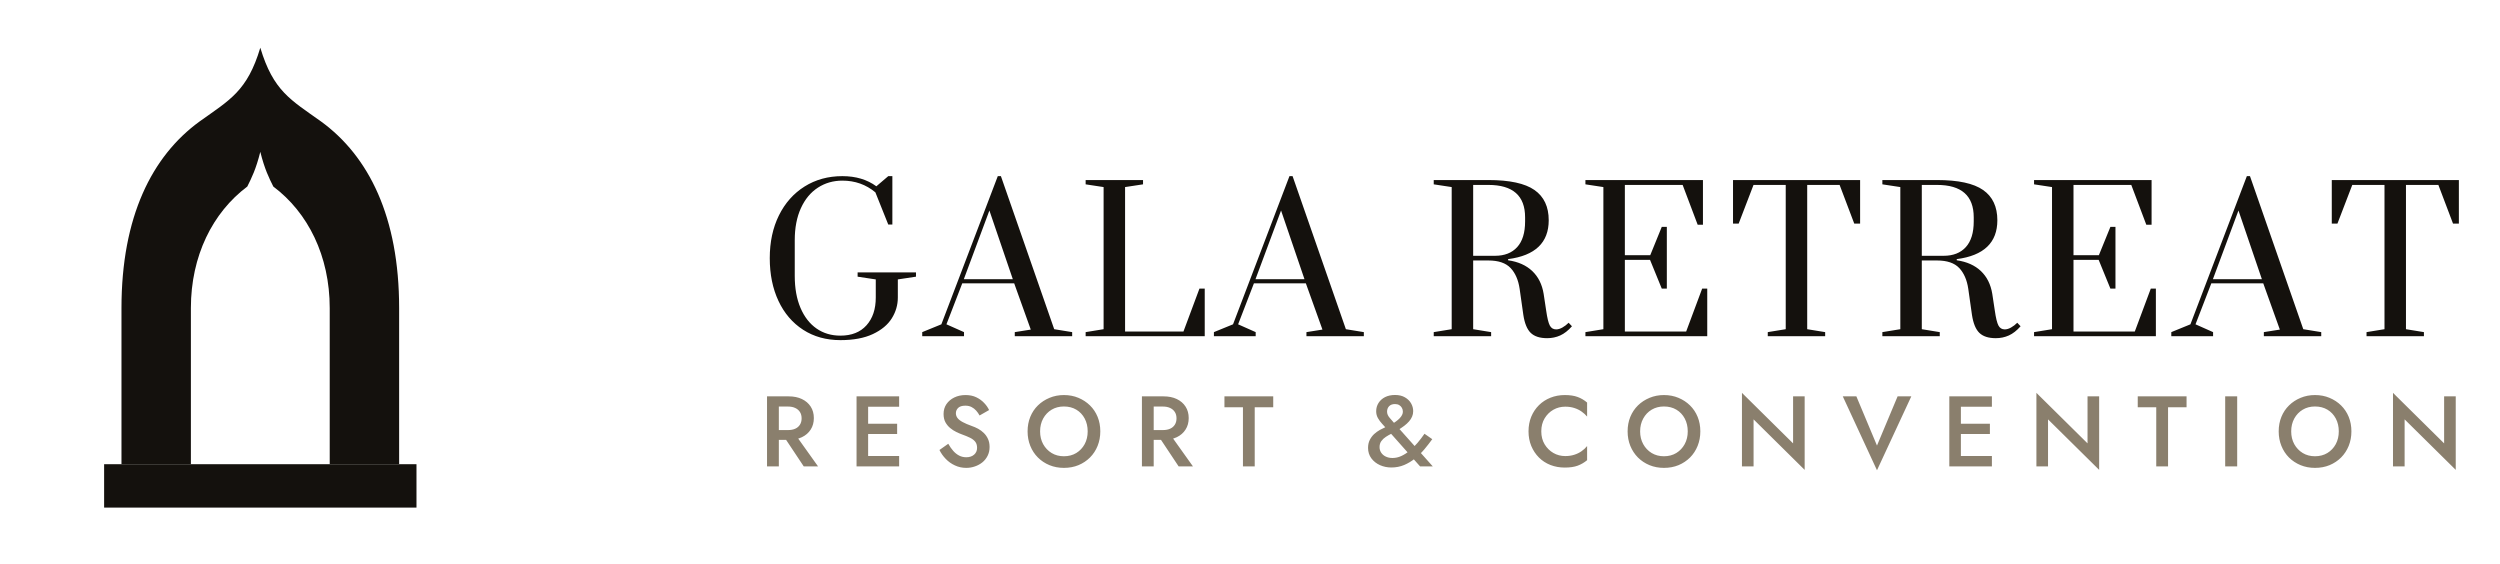
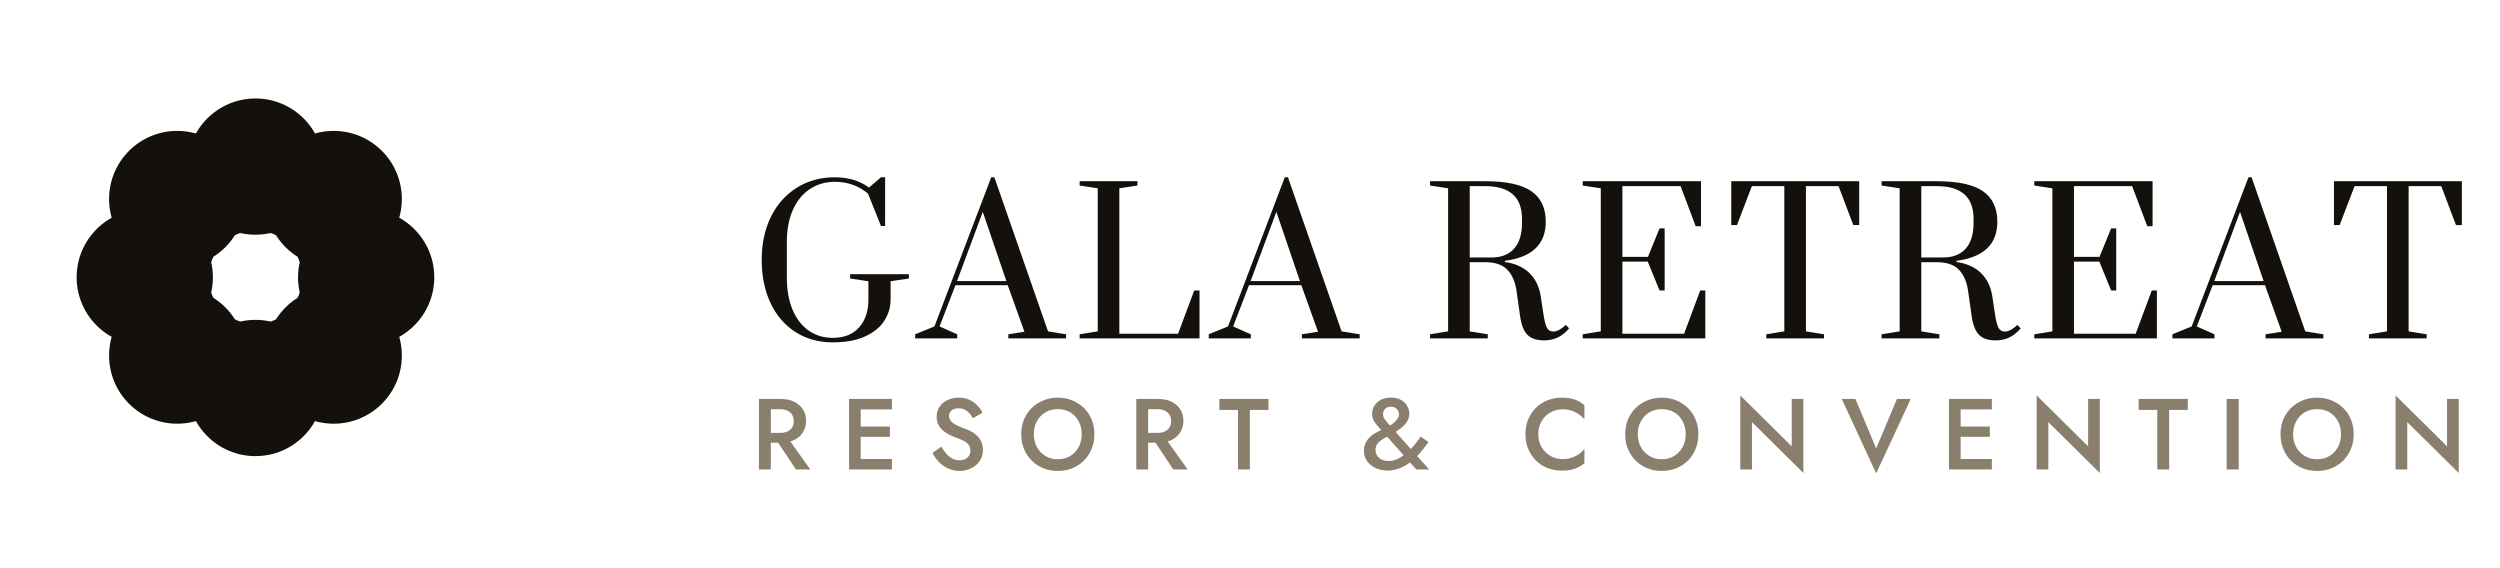
- <svg xmlns="http://www.w3.org/2000/svg" viewBox="0 0 461 104" width="461" height="104" role="img" aria-label="Gala Retreat, Resort and Convention">
-   <g transform="translate(0 4) scale(0.8)">
-     <g transform="translate(0 8)" fill="#14110D">
-       <path fill-rule="evenodd" d="M28 94 L28 58 C28 37 35 23 46 15 C53 10 57 8 60 -2 C63 8 67 10 74 15 C85 23 92 37 92 58 L92 94 Z M44 94 L44 58 C44 46 49 36 57 30 C58 28 59 26 60 22 C61 26 62 28 63 30 C71 36 76 46 76 58 L76 94 Z" />
-       <path d="M24 94 L96 94 L96 104 L24 104 Z" />
-     </g>
+ <svg xmlns="http://www.w3.org/2000/svg" viewBox="0 0 458 104" width="458" height="104" role="img" aria-label="Gala Retreat, Resort and Convention">
+   <g transform="translate(0 4) scale(0.78)">
+     <path fill="#14110D" d="M44.00 34 a16 16 0 1 0 32.00 0 a16 16 0 1 0 -32.00 0 Z M62.38 41.615 a16 16 0 1 0 32.00 0 a16 16 0 1 0 -32.00 0 Z M70.00 60 a16 16 0 1 0 32.00 0 a16 16 0 1 0 -32.00 0 Z M62.38 78.385 a16 16 0 1 0 32.00 0 a16 16 0 1 0 -32.00 0 Z M44.00 86 a16 16 0 1 0 32.00 0 a16 16 0 1 0 -32.00 0 Z M25.62 78.385 a16 16 0 1 0 32.00 0 a16 16 0 1 0 -32.00 0 Z M18.00 60 a16 16 0 1 0 32.00 0 a16 16 0 1 0 -32.00 0 Z M25.62 41.615 a16 16 0 1 0 32.00 0 a16 16 0 1 0 -32.00 0 Z M34.00 60 a26 26 0 1 0 52.00 0 a26 26 0 1 0 -52.00 0 Z M49.00 60 a11 11 0 1 1 22.00 0 a11 11 0 1 1 -22.00 0 Z" />
  </g>
-   <path transform="translate(140.0 62) scale(0.36)" d="M41.60 2Q30.70 2 22.50-3.30Q14.30-8.60 9.85-18.10Q5.40-27.60 5.40-40Q5.40-52.40 10.10-61.90Q14.80-71.40 23.25-76.70Q31.70-82 42.60-82Q52.90-82 60-76.80L66.10-82L68.20-82L68.20-57.20L66.10-57.20L59.50-73.70Q52.30-79.70 42.60-79.70Q35.60-79.70 30.05-76.10Q24.50-72.50 21.35-65.60Q18.20-58.70 18.20-49.20L18.20-30.90Q18.20-21.40 21.15-14.50Q24.10-7.60 29.35-3.95Q34.60-0.30 41.60-0.30Q50.20-0.30 54.95-5.60Q59.70-10.90 59.70-19.80L59.70-29.10L50.40-30.50L50.40-32.70L80.30-32.70L80.30-30.50L71-29.10L71-19.80Q71-14.10 67.90-9.15Q64.80-4.20 58.20-1.10Q51.60 2 41.60 2M104.90 0L83.50 0L83.50-2.10L93.30-6.10L122.20-82L123.80-82L151.10-3.60L160.30-2.10L160.30 0L130.90 0L130.90-2.10L139.10-3.40L130.60-27.10L104-27.10L95.90-6.10L104.90-2.10L104.90 0M117.90-64.40L104.80-29.20L129.90-29.20L117.90-64.40M228.20 0L167.20 0L167.20-2.10L176.40-3.60L176.40-76.40L167.20-77.80L167.20-80L196.60-80L196.60-77.80L187.40-76.40L187.40-2.40L217.30-2.40L225.50-24.40L228.20-24.40L228.20 0M254.30 0L232.90 0L232.90-2.10L242.70-6.10L271.60-82L273.20-82L300.50-3.60L309.70-2.10L309.70 0L280.30 0L280.30-2.10L288.50-3.40L280-27.10L253.40-27.10L245.30-6.10L254.30-2.10L254.30 0M267.30-64.40L254.20-29.20L279.30-29.20L267.30-64.40M403.60 1Q398 1 395.20-1.70Q392.40-4.40 391.40-10.90L389.50-24.30Q388.50-31.10 384.85-34.95Q381.20-38.80 373.50-38.80L365.70-38.80L365.70-3.60L374.90-2.10L374.90 0L345.50 0L345.50-2.10L354.70-3.60L354.70-76.40L345.50-77.80L345.50-80L373.50-80Q389.80-80 397.10-74.90Q404.40-69.80 404.40-59.40Q404.40-42.20 383.60-39.50L383.60-38.90Q391.30-37.80 395.95-33.40Q400.60-29 401.80-21.70L403.10-13.10Q403.90-7.50 404.95-5.50Q406-3.50 408.20-3.50Q409.70-3.50 411.40-4.45Q413.10-5.40 414.60-6.90L416.30-5.10Q413.40-1.80 410.30-0.40Q407.20 1 403.60 1M365.70-41.20L376.90-41.20Q384.20-41.20 388.25-45.65Q392.30-50.10 392.30-58.80L392.30-60.90Q392.30-77.50 373.50-77.50L365.70-77.50L365.70-41.20M485.60 0L423.20 0L423.20-2.10L432.40-3.60L432.40-76.40L423.20-77.80L423.20-80L483.40-80L483.40-57.10L480.70-57.10L473-77.50L443.40-77.50L443.40-41.50L456.40-41.50L462.30-56L464.90-56L464.90-24.40L462.30-24.40L456.30-39.10L443.40-39.10L443.40-2.40L474.80-2.40L483-24.40L485.60-24.40L485.60 0M546 0L516.60 0L516.60-2.10L525.80-3.60L525.80-77.50L509.30-77.50L501.70-57.70L498.80-57.70L498.80-80L563.90-80L563.90-57.70L560.90-57.70L553.40-77.50L536.80-77.50L536.80-3.60L546-2.10L546 0M633.40 1Q627.80 1 625-1.70Q622.20-4.40 621.20-10.90L619.30-24.30Q618.30-31.10 614.65-34.95Q611-38.80 603.30-38.80L595.50-38.80L595.50-3.60L604.70-2.10L604.70 0L575.30 0L575.30-2.10L584.50-3.60L584.50-76.40L575.30-77.80L575.30-80L603.30-80Q619.60-80 626.90-74.90Q634.20-69.80 634.20-59.40Q634.20-42.20 613.40-39.50L613.40-38.90Q621.10-37.80 625.75-33.40Q630.40-29 631.60-21.70L632.90-13.10Q633.70-7.50 634.75-5.50Q635.80-3.50 638-3.50Q639.50-3.50 641.20-4.45Q642.90-5.40 644.40-6.90L646.10-5.10Q643.20-1.80 640.10-0.40Q637 1 633.40 1M595.50-41.20L606.70-41.20Q614-41.20 618.05-45.65Q622.10-50.10 622.10-58.80L622.10-60.90Q622.10-77.50 603.30-77.50L595.50-77.50L595.50-41.20M715.40 0L653 0L653-2.10L662.20-3.60L662.20-76.40L653-77.80L653-80L713.20-80L713.20-57.10L710.50-57.10L702.80-77.50L673.20-77.50L673.20-41.50L686.20-41.50L692.10-56L694.70-56L694.70-24.40L692.10-24.40L686.10-39.10L673.20-39.10L673.20-2.40L704.60-2.40L712.80-24.40L715.40-24.40L715.40 0M744.70 0L723.30 0L723.30-2.10L733.10-6.10L762-82L763.60-82L790.90-3.60L800.10-2.10L800.10 0L770.70 0L770.70-2.10L778.90-3.40L770.40-27.10L743.80-27.10L735.70-6.10L744.70-2.10L744.70 0M757.70-64.40L744.60-29.20L769.70-29.20L757.70-64.40M852.70 0L823.30 0L823.30-2.10L832.50-3.60L832.50-77.50L816-77.50L808.40-57.70L805.50-57.70L805.50-80L870.60-80L870.60-57.70L867.60-57.70L860.10-77.50L843.50-77.50L843.50-3.60L852.70-2.10" fill="#14110D" />
-   <path transform="translate(140.0 86) scale(0.7094)" d="M9.10-8.68L5.80-8.68L11.57 0L15.29 0L9.10-8.68M5.10-18.20L2.03-18.20L2.03 0L5.10 0L5.10-18.20M3.85-18.20L3.85-15.55L7.51-15.55Q8.58-15.55 9.36-15.18Q10.14-14.82 10.58-14.14Q11.02-13.47 11.02-12.48Q11.02-11.52 10.58-10.83Q10.14-10.14 9.36-9.79Q8.58-9.44 7.51-9.44L3.85-9.44L3.85-6.89L7.64-6.89Q9.65-6.89 11.10-7.59Q12.56-8.29 13.38-9.57Q14.20-10.84 14.20-12.56Q14.20-14.27 13.38-15.54Q12.56-16.80 11.10-17.50Q9.65-18.20 7.64-18.20L3.85-18.20M27.20-2.70L27.20 0L36.37 0L36.37-2.70L27.20-2.70M27.20-18.20L27.20-15.50L36.37-15.50L36.37-18.20L27.20-18.20M27.20-11.08L27.20-8.42L35.85-8.42L35.85-11.08L27.20-11.08M28.31-18.20L25.30-18.20L25.30 0L28.31 0L28.31-18.20M49.14-5.88L46.85-4.26Q47.45-3.02 48.48-1.95Q49.50-0.88 50.87-0.25Q52.23 0.39 53.82 0.39Q54.99 0.39 56.07 0.01Q57.15-0.36 58.01-1.05Q58.86-1.74 59.37-2.76Q59.88-3.77 59.88-5.04Q59.88-6.24 59.46-7.14Q59.05-8.03 58.38-8.68Q57.72-9.33 56.90-9.78Q56.08-10.22 55.25-10.50Q53.79-11.02 52.88-11.52Q51.97-12.01 51.54-12.57Q51.12-13.13 51.12-13.83Q51.12-14.61 51.71-15.20Q52.31-15.78 53.59-15.78Q54.50-15.78 55.18-15.43Q55.87-15.08 56.39-14.50Q56.91-13.91 57.28-13.23L59.75-14.64Q59.31-15.60 58.47-16.48Q57.64-17.37 56.45-17.95Q55.25-18.54 53.64-18.54Q52-18.54 50.71-17.91Q49.43-17.29 48.67-16.19Q47.92-15.08 47.92-13.62Q47.92-12.35 48.41-11.45Q48.91-10.56 49.66-9.95Q50.41-9.33 51.25-8.93Q52.08-8.53 52.75-8.29Q53.90-7.88 54.78-7.45Q55.67-7.02 56.15-6.41Q56.63-5.80 56.63-4.81Q56.63-3.72 55.85-3.04Q55.07-2.37 53.82-2.37Q52.81-2.37 51.96-2.81Q51.12-3.25 50.43-4.03Q49.74-4.81 49.14-5.88M73.01-9.10Q73.01-10.97 73.81-12.44Q74.62-13.91 76.01-14.74Q77.40-15.57 79.20-15.57Q81.04-15.57 82.43-14.74Q83.82-13.91 84.60-12.44Q85.38-10.97 85.38-9.10Q85.38-7.23 84.59-5.77Q83.80-4.32 82.41-3.47Q81.02-2.63 79.20-2.63Q77.40-2.63 76.01-3.47Q74.62-4.32 73.81-5.77Q73.01-7.23 73.01-9.10M69.76-9.10Q69.76-7.07 70.46-5.33Q71.16-3.59 72.44-2.31Q73.71-1.04 75.44-0.32Q77.17 0.39 79.20 0.39Q81.28 0.39 82.99-0.32Q84.71-1.04 85.98-2.31Q87.26-3.59 87.96-5.33Q88.66-7.07 88.66-9.10Q88.66-11.15 87.96-12.87Q87.26-14.59 85.97-15.85Q84.68-17.11 82.97-17.82Q81.25-18.54 79.20-18.54Q77.19-18.54 75.47-17.82Q73.74-17.11 72.45-15.85Q71.16-14.59 70.46-12.87Q69.76-11.15 69.76-9.10M106.55-8.68L103.25-8.68L109.02 0L112.74 0L106.55-8.68M102.54-18.20L99.48-18.20L99.48 0L102.54 0L102.54-18.20M101.30-18.20L101.30-15.55L104.96-15.55Q106.03-15.55 106.81-15.18Q107.59-14.82 108.03-14.14Q108.47-13.47 108.47-12.48Q108.47-11.52 108.03-10.83Q107.59-10.14 106.81-9.79Q106.03-9.44 104.96-9.44L101.30-9.44L101.30-6.89L105.09-6.89Q107.09-6.89 108.55-7.59Q110.01-8.29 110.82-9.57Q111.64-10.84 111.64-12.56Q111.64-14.27 110.82-15.54Q110.01-16.80 108.55-17.50Q107.09-18.20 105.09-18.20L101.30-18.20M120.93-18.20L120.93-15.37L125.74-15.37L125.74 0L128.80 0L128.80-15.37L133.61-15.37L133.61-18.20L120.93-18.20M163.02-9.85L171.78 0L175.08 0L165.46-10.79Q164.58-11.80 163.89-12.60Q163.20-13.39 163.20-14.22Q163.20-15.08 163.73-15.64Q164.27-16.20 165.26-16.20Q165.91-16.20 166.36-15.93Q166.82-15.65 167.06-15.21Q167.31-14.77 167.31-14.20Q167.31-13.39 166.49-12.52Q165.67-11.65 164.22-10.87Q163.70-10.61 162.93-10.27Q162.16-9.93 161.34-9.48Q160.52-9.02 159.83-8.39Q159.15-7.75 158.70-6.86Q158.26-5.98 158.26-4.81Q158.26-3.25 159.12-2.09Q159.98-0.94 161.36-0.32Q162.73 0.29 164.32 0.29Q166.11 0.29 167.65-0.36Q169.18-1.01 170.48-2.07Q171.78-3.12 172.89-4.43Q173.99-5.75 174.95-7.07L172.93-8.48Q172.07-7.23 171.11-6.10Q170.14-4.97 169.09-4.10Q168.04-3.22 166.92-2.70Q165.80-2.18 164.61-2.18Q163.62-2.18 162.86-2.55Q162.11-2.91 161.68-3.55Q161.25-4.19 161.25-5.02Q161.25-5.93 161.71-6.57Q162.16-7.20 162.88-7.67Q163.59-8.14 164.40-8.53Q165.20-8.92 165.91-9.36Q166.89-9.96 167.65-10.53Q168.40-11.10 168.92-11.70Q169.44-12.30 169.71-12.95Q169.99-13.60 169.99-14.35Q169.99-15.44 169.44-16.39Q168.90-17.34 167.84-17.95Q166.79-18.56 165.28-18.56Q163.80-18.56 162.69-18.01Q161.59-17.45 160.98-16.48Q160.37-15.52 160.37-14.33Q160.37-13.36 160.82-12.56Q161.28-11.75 161.90-11.09Q162.53-10.43 163.02-9.85M203.29-9.10Q203.29-11.05 204.16-12.49Q205.04-13.94 206.44-14.73Q207.84-15.52 209.51-15.52Q210.81-15.52 211.86-15.18Q212.91-14.85 213.75-14.26Q214.58-13.68 215.20-12.95L215.20-16.59Q214.08-17.55 212.74-18.04Q211.41-18.54 209.40-18.54Q207.40-18.54 205.67-17.85Q203.94-17.16 202.67-15.90Q201.40-14.64 200.68-12.91Q199.97-11.18 199.97-9.10Q199.97-7.05 200.68-5.32Q201.40-3.59 202.67-2.31Q203.94-1.04 205.67-0.36Q207.40 0.31 209.40 0.31Q211.41 0.31 212.74-0.18Q214.08-0.68 215.20-1.61L215.20-5.28Q214.58-4.52 213.75-3.94Q212.91-3.35 211.86-3.02Q210.81-2.68 209.51-2.68Q207.84-2.68 206.44-3.48Q205.04-4.29 204.16-5.73Q203.29-7.18 203.29-9.10M228.98-9.10Q228.98-10.97 229.79-12.44Q230.59-13.91 231.98-14.74Q233.38-15.57 235.17-15.57Q237.02-15.57 238.41-14.74Q239.80-13.91 240.58-12.44Q241.36-10.97 241.36-9.10Q241.36-7.23 240.56-5.77Q239.77-4.32 238.38-3.47Q236.99-2.63 235.17-2.63Q233.38-2.63 231.98-3.47Q230.59-4.32 229.79-5.77Q228.98-7.23 228.98-9.10M225.73-9.10Q225.73-7.07 226.43-5.33Q227.14-3.59 228.41-2.31Q229.68-1.04 231.41-0.32Q233.14 0.39 235.17 0.39Q237.25 0.39 238.97-0.32Q240.68-1.04 241.96-2.31Q243.23-3.59 243.93-5.33Q244.63-7.07 244.63-9.10Q244.63-11.15 243.93-12.87Q243.23-14.59 241.94-15.85Q240.66-17.11 238.94-17.82Q237.22-18.54 235.17-18.54Q233.17-18.54 231.44-17.82Q229.71-17.11 228.42-15.85Q227.14-14.59 226.43-12.87Q225.73-11.15 225.73-9.10M271.75-18.20L268.74-18.20L268.74-5.98L255.45-19.11L255.45 0L258.47 0L258.47-12.22L271.75 0.91L271.75-18.20M295.91-18.20L290.55-5.41L285.19-18.20L281.66-18.20L290.55 1.01L299.47-18.20L295.91-18.20M311.25-2.70L311.25 0L320.42 0L320.42-2.70L311.25-2.70M311.25-18.20L311.25-15.50L320.42-15.50L320.42-18.20L311.25-18.20M311.25-11.08L311.25-8.42L319.90-8.42L319.90-11.08L311.25-11.08M312.36-18.20L309.35-18.20L309.35 0L312.36 0L312.36-18.20M348.30-18.20L345.28-18.20L345.28-5.98L331.99-19.11L331.99 0L335.01 0L335.01-12.22L348.30 0.91L348.30-18.20M358.33-18.20L358.33-15.37L363.14-15.37L363.14 0L366.21 0L366.21-15.37L371.02-15.37L371.02-18.20L358.33-18.20M384.18-18.20L381.06-18.20L381.06 0L384.18 0L384.18-18.20M398.22-9.10Q398.22-10.97 399.02-12.44Q399.83-13.91 401.22-14.74Q402.61-15.57 404.40-15.57Q406.25-15.57 407.64-14.74Q409.03-13.91 409.81-12.44Q410.59-10.97 410.59-9.10Q410.59-7.23 409.80-5.77Q409.01-4.32 407.62-3.47Q406.22-2.63 404.40-2.63Q402.61-2.63 401.22-3.47Q399.83-4.32 399.02-5.77Q398.22-7.23 398.22-9.10M394.97-9.10Q394.97-7.07 395.67-5.33Q396.37-3.59 397.64-2.31Q398.92-1.04 400.65-0.32Q402.38 0.39 404.40 0.39Q406.48 0.39 408.20-0.32Q409.92-1.04 411.19-2.31Q412.46-3.59 413.17-5.33Q413.87-7.07 413.87-9.10Q413.87-11.15 413.17-12.87Q412.46-14.59 411.18-15.85Q409.89-17.11 408.17-17.82Q406.46-18.54 404.40-18.54Q402.40-18.54 400.67-17.82Q398.94-17.11 397.66-15.85Q396.37-14.59 395.67-12.87Q394.97-11.15 394.97-9.10M440.99-18.20L437.97-18.20L437.97-5.98L424.68-19.11L424.68 0L427.70 0L427.70-12.22L440.99 0.91" fill="#8A7F6D" />
+   <path transform="translate(137.6 62) scale(0.36)" d="M41.60 2Q30.70 2 22.50-3.30Q14.30-8.60 9.85-18.10Q5.40-27.60 5.40-40Q5.40-52.40 10.10-61.90Q14.80-71.40 23.25-76.70Q31.70-82 42.60-82Q52.90-82 60-76.80L66.10-82L68.20-82L68.20-57.20L66.10-57.20L59.50-73.70Q52.30-79.70 42.60-79.70Q35.60-79.70 30.05-76.10Q24.50-72.50 21.35-65.60Q18.20-58.70 18.20-49.20L18.20-30.90Q18.20-21.40 21.15-14.50Q24.10-7.60 29.35-3.95Q34.60-0.30 41.60-0.30Q50.20-0.30 54.95-5.60Q59.70-10.90 59.70-19.80L59.70-29.10L50.40-30.50L50.40-32.70L80.30-32.70L80.30-30.50L71-29.10L71-19.80Q71-14.10 67.90-9.15Q64.80-4.20 58.20-1.10Q51.60 2 41.60 2M104.90 0L83.50 0L83.50-2.10L93.30-6.10L122.20-82L123.80-82L151.10-3.60L160.30-2.10L160.30 0L130.90 0L130.90-2.10L139.10-3.40L130.60-27.10L104-27.10L95.90-6.10L104.90-2.10L104.90 0M117.90-64.40L104.80-29.20L129.90-29.20L117.90-64.40M228.20 0L167.20 0L167.20-2.10L176.40-3.60L176.40-76.40L167.20-77.80L167.20-80L196.60-80L196.60-77.80L187.40-76.40L187.40-2.40L217.30-2.40L225.50-24.40L228.20-24.40L228.20 0M254.30 0L232.90 0L232.90-2.10L242.70-6.10L271.60-82L273.20-82L300.50-3.60L309.70-2.10L309.70 0L280.30 0L280.30-2.10L288.50-3.40L280-27.10L253.40-27.10L245.30-6.10L254.30-2.10L254.30 0M267.30-64.40L254.20-29.20L279.30-29.20L267.30-64.40M403.60 1Q398 1 395.20-1.70Q392.40-4.40 391.40-10.90L389.50-24.30Q388.50-31.10 384.85-34.95Q381.20-38.80 373.50-38.80L365.70-38.80L365.70-3.60L374.90-2.10L374.90 0L345.50 0L345.50-2.10L354.70-3.60L354.70-76.40L345.50-77.80L345.50-80L373.50-80Q389.80-80 397.10-74.90Q404.40-69.80 404.40-59.40Q404.40-42.20 383.60-39.50L383.60-38.90Q391.30-37.80 395.95-33.40Q400.60-29 401.80-21.70L403.10-13.10Q403.90-7.50 404.95-5.50Q406-3.50 408.20-3.50Q409.70-3.50 411.40-4.45Q413.10-5.40 414.60-6.90L416.30-5.10Q413.40-1.80 410.30-0.40Q407.20 1 403.60 1M365.70-41.20L376.90-41.20Q384.20-41.20 388.25-45.65Q392.30-50.10 392.30-58.80L392.30-60.90Q392.30-77.50 373.50-77.50L365.70-77.50L365.70-41.20M485.60 0L423.20 0L423.20-2.10L432.40-3.60L432.40-76.40L423.20-77.80L423.20-80L483.40-80L483.40-57.10L480.70-57.10L473-77.50L443.40-77.50L443.40-41.50L456.40-41.50L462.30-56L464.90-56L464.90-24.40L462.30-24.40L456.30-39.10L443.40-39.10L443.40-2.40L474.80-2.40L483-24.40L485.60-24.40L485.60 0M546 0L516.60 0L516.60-2.10L525.80-3.60L525.80-77.50L509.30-77.50L501.70-57.70L498.80-57.70L498.80-80L563.90-80L563.90-57.70L560.90-57.70L553.40-77.50L536.80-77.50L536.80-3.60L546-2.10L546 0M633.40 1Q627.80 1 625-1.70Q622.20-4.40 621.20-10.90L619.30-24.30Q618.30-31.10 614.65-34.95Q611-38.80 603.30-38.80L595.50-38.80L595.50-3.60L604.70-2.10L604.70 0L575.30 0L575.30-2.10L584.50-3.60L584.50-76.40L575.30-77.80L575.30-80L603.30-80Q619.60-80 626.90-74.90Q634.20-69.80 634.20-59.40Q634.20-42.20 613.40-39.50L613.40-38.90Q621.10-37.80 625.75-33.40Q630.40-29 631.60-21.70L632.90-13.10Q633.70-7.50 634.75-5.50Q635.80-3.50 638-3.50Q639.50-3.50 641.20-4.45Q642.90-5.40 644.40-6.90L646.10-5.10Q643.20-1.80 640.10-0.40Q637 1 633.40 1M595.50-41.20L606.70-41.20Q614-41.20 618.05-45.65Q622.10-50.10 622.10-58.80L622.10-60.90Q622.10-77.50 603.30-77.50L595.50-77.50L595.50-41.20M715.40 0L653 0L653-2.10L662.20-3.60L662.20-76.40L653-77.80L653-80L713.20-80L713.20-57.10L710.50-57.10L702.80-77.50L673.20-77.50L673.20-41.50L686.20-41.50L692.10-56L694.70-56L694.70-24.40L692.10-24.40L686.10-39.10L673.20-39.10L673.20-2.40L704.60-2.40L712.80-24.40L715.40-24.40L715.40 0M744.70 0L723.30 0L723.30-2.10L733.10-6.10L762-82L763.60-82L790.90-3.60L800.10-2.10L800.10 0L770.70 0L770.70-2.10L778.90-3.40L770.40-27.10L743.80-27.10L735.70-6.10L744.70-2.10L744.70 0M757.70-64.40L744.60-29.20L769.70-29.20L757.70-64.40M852.70 0L823.30 0L823.30-2.10L832.50-3.60L832.50-77.50L816-77.50L808.40-57.70L805.50-57.70L805.50-80L870.60-80L870.60-57.70L867.60-57.70L860.10-77.50L843.50-77.50L843.50-3.60L852.70-2.10" fill="#14110D" />
+   <path transform="translate(137.6 86) scale(0.7094)" d="M9.10-8.68L5.80-8.68L11.57 0L15.29 0L9.10-8.68M5.10-18.20L2.03-18.20L2.03 0L5.10 0L5.10-18.20M3.85-18.20L3.85-15.55L7.51-15.55Q8.58-15.55 9.36-15.18Q10.14-14.82 10.58-14.14Q11.02-13.47 11.02-12.48Q11.02-11.52 10.58-10.83Q10.14-10.14 9.36-9.79Q8.58-9.44 7.51-9.44L3.85-9.44L3.85-6.89L7.64-6.89Q9.65-6.89 11.10-7.59Q12.56-8.29 13.38-9.57Q14.20-10.84 14.20-12.56Q14.20-14.27 13.38-15.54Q12.56-16.80 11.10-17.50Q9.65-18.20 7.64-18.20L3.85-18.20M27.20-2.70L27.20 0L36.37 0L36.37-2.70L27.20-2.70M27.20-18.20L27.20-15.50L36.37-15.50L36.37-18.20L27.20-18.20M27.20-11.08L27.20-8.42L35.85-8.42L35.85-11.08L27.20-11.08M28.31-18.20L25.30-18.20L25.30 0L28.31 0L28.31-18.20M49.14-5.88L46.85-4.26Q47.45-3.02 48.48-1.95Q49.50-0.88 50.87-0.25Q52.23 0.39 53.82 0.39Q54.99 0.39 56.07 0.01Q57.15-0.36 58.01-1.05Q58.86-1.74 59.37-2.76Q59.88-3.77 59.88-5.04Q59.88-6.24 59.46-7.14Q59.05-8.03 58.38-8.68Q57.72-9.33 56.90-9.78Q56.08-10.22 55.25-10.50Q53.79-11.02 52.88-11.52Q51.97-12.01 51.54-12.57Q51.12-13.13 51.12-13.83Q51.12-14.61 51.71-15.20Q52.31-15.78 53.59-15.78Q54.50-15.78 55.18-15.43Q55.87-15.08 56.39-14.50Q56.91-13.91 57.28-13.23L59.75-14.64Q59.31-15.60 58.47-16.48Q57.64-17.37 56.45-17.95Q55.25-18.54 53.64-18.54Q52-18.54 50.71-17.91Q49.43-17.29 48.67-16.19Q47.92-15.08 47.92-13.62Q47.92-12.35 48.41-11.45Q48.91-10.56 49.66-9.95Q50.41-9.33 51.25-8.93Q52.08-8.53 52.75-8.29Q53.90-7.88 54.78-7.45Q55.67-7.02 56.15-6.41Q56.63-5.80 56.63-4.81Q56.63-3.72 55.85-3.04Q55.07-2.37 53.82-2.37Q52.81-2.37 51.96-2.81Q51.12-3.25 50.43-4.03Q49.74-4.81 49.14-5.88M73.01-9.10Q73.01-10.97 73.81-12.44Q74.62-13.91 76.01-14.74Q77.40-15.57 79.20-15.57Q81.04-15.57 82.43-14.74Q83.82-13.91 84.60-12.44Q85.38-10.97 85.38-9.10Q85.38-7.23 84.59-5.77Q83.80-4.32 82.41-3.47Q81.02-2.63 79.20-2.63Q77.40-2.63 76.01-3.47Q74.62-4.32 73.81-5.77Q73.01-7.23 73.01-9.10M69.76-9.10Q69.76-7.07 70.46-5.33Q71.16-3.59 72.44-2.31Q73.71-1.04 75.44-0.32Q77.17 0.39 79.20 0.39Q81.28 0.39 82.99-0.32Q84.71-1.04 85.98-2.31Q87.26-3.59 87.96-5.33Q88.66-7.07 88.66-9.10Q88.66-11.15 87.96-12.87Q87.26-14.59 85.97-15.85Q84.68-17.11 82.97-17.82Q81.25-18.54 79.20-18.54Q77.19-18.54 75.47-17.82Q73.74-17.11 72.45-15.85Q71.16-14.59 70.46-12.87Q69.76-11.15 69.76-9.10M106.55-8.68L103.25-8.68L109.02 0L112.74 0L106.55-8.68M102.54-18.20L99.48-18.20L99.48 0L102.54 0L102.54-18.20M101.30-18.20L101.30-15.55L104.96-15.55Q106.03-15.55 106.81-15.18Q107.59-14.82 108.03-14.14Q108.47-13.47 108.47-12.48Q108.47-11.52 108.03-10.83Q107.59-10.14 106.81-9.79Q106.03-9.44 104.96-9.44L101.30-9.44L101.30-6.89L105.09-6.89Q107.09-6.89 108.55-7.59Q110.01-8.29 110.82-9.57Q111.64-10.84 111.64-12.56Q111.64-14.27 110.82-15.54Q110.01-16.80 108.55-17.50Q107.09-18.20 105.09-18.20L101.30-18.20M120.93-18.20L120.93-15.37L125.74-15.37L125.74 0L128.80 0L128.80-15.37L133.61-15.37L133.61-18.20L120.93-18.20M163.02-9.85L171.78 0L175.08 0L165.46-10.79Q164.58-11.80 163.89-12.60Q163.20-13.39 163.20-14.22Q163.20-15.08 163.73-15.64Q164.27-16.20 165.26-16.20Q165.91-16.20 166.36-15.93Q166.82-15.65 167.06-15.21Q167.31-14.77 167.31-14.20Q167.31-13.39 166.49-12.52Q165.67-11.65 164.22-10.87Q163.70-10.61 162.93-10.27Q162.16-9.93 161.34-9.48Q160.52-9.02 159.83-8.39Q159.15-7.75 158.70-6.86Q158.26-5.98 158.26-4.81Q158.26-3.25 159.12-2.09Q159.98-0.94 161.36-0.32Q162.73 0.29 164.32 0.29Q166.11 0.29 167.65-0.36Q169.18-1.01 170.48-2.07Q171.78-3.12 172.89-4.43Q173.99-5.75 174.95-7.07L172.93-8.48Q172.07-7.23 171.11-6.10Q170.14-4.97 169.09-4.10Q168.04-3.22 166.92-2.70Q165.80-2.18 164.61-2.18Q163.62-2.18 162.86-2.55Q162.11-2.91 161.68-3.55Q161.25-4.19 161.25-5.02Q161.25-5.93 161.71-6.57Q162.16-7.20 162.88-7.67Q163.59-8.14 164.40-8.53Q165.20-8.92 165.91-9.36Q166.89-9.96 167.65-10.53Q168.40-11.10 168.92-11.70Q169.44-12.30 169.71-12.95Q169.99-13.60 169.99-14.35Q169.99-15.44 169.44-16.39Q168.90-17.34 167.84-17.95Q166.79-18.56 165.28-18.56Q163.80-18.56 162.69-18.01Q161.59-17.45 160.98-16.48Q160.37-15.52 160.37-14.33Q160.37-13.36 160.82-12.56Q161.28-11.75 161.90-11.09Q162.53-10.43 163.02-9.85M203.29-9.10Q203.29-11.05 204.16-12.49Q205.04-13.94 206.44-14.73Q207.84-15.52 209.51-15.52Q210.81-15.52 211.86-15.18Q212.91-14.85 213.75-14.26Q214.58-13.68 215.20-12.95L215.20-16.59Q214.08-17.55 212.74-18.04Q211.41-18.54 209.40-18.54Q207.40-18.54 205.67-17.85Q203.94-17.16 202.67-15.90Q201.40-14.64 200.68-12.91Q199.97-11.18 199.97-9.10Q199.97-7.05 200.68-5.32Q201.40-3.59 202.67-2.31Q203.94-1.04 205.67-0.36Q207.40 0.31 209.40 0.31Q211.41 0.31 212.74-0.18Q214.08-0.68 215.20-1.61L215.20-5.28Q214.58-4.52 213.75-3.94Q212.91-3.35 211.86-3.02Q210.81-2.68 209.51-2.68Q207.84-2.68 206.44-3.48Q205.04-4.29 204.16-5.73Q203.29-7.18 203.29-9.10M228.98-9.10Q228.98-10.97 229.79-12.44Q230.59-13.91 231.98-14.74Q233.38-15.57 235.17-15.57Q237.02-15.57 238.41-14.74Q239.80-13.91 240.58-12.44Q241.36-10.97 241.36-9.10Q241.36-7.23 240.56-5.77Q239.77-4.32 238.38-3.47Q236.99-2.63 235.17-2.63Q233.38-2.63 231.98-3.47Q230.59-4.32 229.79-5.77Q228.98-7.23 228.98-9.10M225.73-9.10Q225.73-7.07 226.43-5.33Q227.14-3.59 228.41-2.31Q229.68-1.04 231.41-0.32Q233.14 0.39 235.17 0.39Q237.25 0.39 238.97-0.32Q240.68-1.04 241.96-2.31Q243.23-3.59 243.93-5.33Q244.63-7.07 244.63-9.10Q244.63-11.15 243.93-12.87Q243.23-14.59 241.94-15.85Q240.66-17.11 238.94-17.82Q237.22-18.54 235.17-18.54Q233.17-18.54 231.44-17.82Q229.71-17.11 228.42-15.85Q227.14-14.59 226.43-12.87Q225.73-11.15 225.73-9.10M271.75-18.20L268.74-18.20L268.74-5.98L255.45-19.11L255.45 0L258.47 0L258.47-12.22L271.75 0.91L271.75-18.20M295.91-18.20L290.55-5.41L285.19-18.20L281.66-18.20L290.55 1.01L299.47-18.20L295.91-18.20M311.25-2.70L311.25 0L320.42 0L320.42-2.70L311.25-2.70M311.25-18.20L311.25-15.50L320.42-15.50L320.42-18.20L311.25-18.20M311.25-11.08L311.25-8.42L319.90-8.42L319.90-11.08L311.25-11.08M312.36-18.20L309.35-18.20L309.35 0L312.36 0L312.36-18.20M348.30-18.20L345.28-18.20L345.28-5.98L331.99-19.11L331.99 0L335.01 0L335.01-12.22L348.30 0.91L348.30-18.20M358.33-18.20L358.33-15.37L363.14-15.37L363.14 0L366.21 0L366.21-15.37L371.02-15.37L371.02-18.20L358.33-18.20M384.18-18.20L381.06-18.20L381.06 0L384.18 0L384.18-18.20M398.22-9.10Q398.22-10.97 399.02-12.44Q399.83-13.91 401.22-14.74Q402.61-15.57 404.40-15.57Q406.25-15.57 407.64-14.74Q409.03-13.91 409.81-12.44Q410.59-10.97 410.59-9.10Q410.59-7.23 409.80-5.77Q409.01-4.32 407.62-3.47Q406.22-2.63 404.40-2.63Q402.61-2.63 401.22-3.47Q399.83-4.32 399.02-5.77Q398.22-7.23 398.22-9.10M394.97-9.10Q394.97-7.07 395.67-5.33Q396.37-3.59 397.64-2.31Q398.92-1.04 400.65-0.32Q402.38 0.39 404.40 0.39Q406.48 0.39 408.20-0.32Q409.92-1.04 411.19-2.31Q412.46-3.59 413.17-5.33Q413.87-7.07 413.87-9.10Q413.87-11.15 413.17-12.87Q412.46-14.59 411.18-15.85Q409.89-17.11 408.17-17.82Q406.46-18.54 404.40-18.54Q402.40-18.54 400.67-17.82Q398.94-17.11 397.66-15.85Q396.37-14.59 395.67-12.87Q394.97-11.15 394.97-9.10M440.99-18.20L437.97-18.20L437.97-5.98L424.68-19.11L424.68 0L427.70 0L427.70-12.22L440.99 0.91" fill="#8A7F6D" />
</svg>
